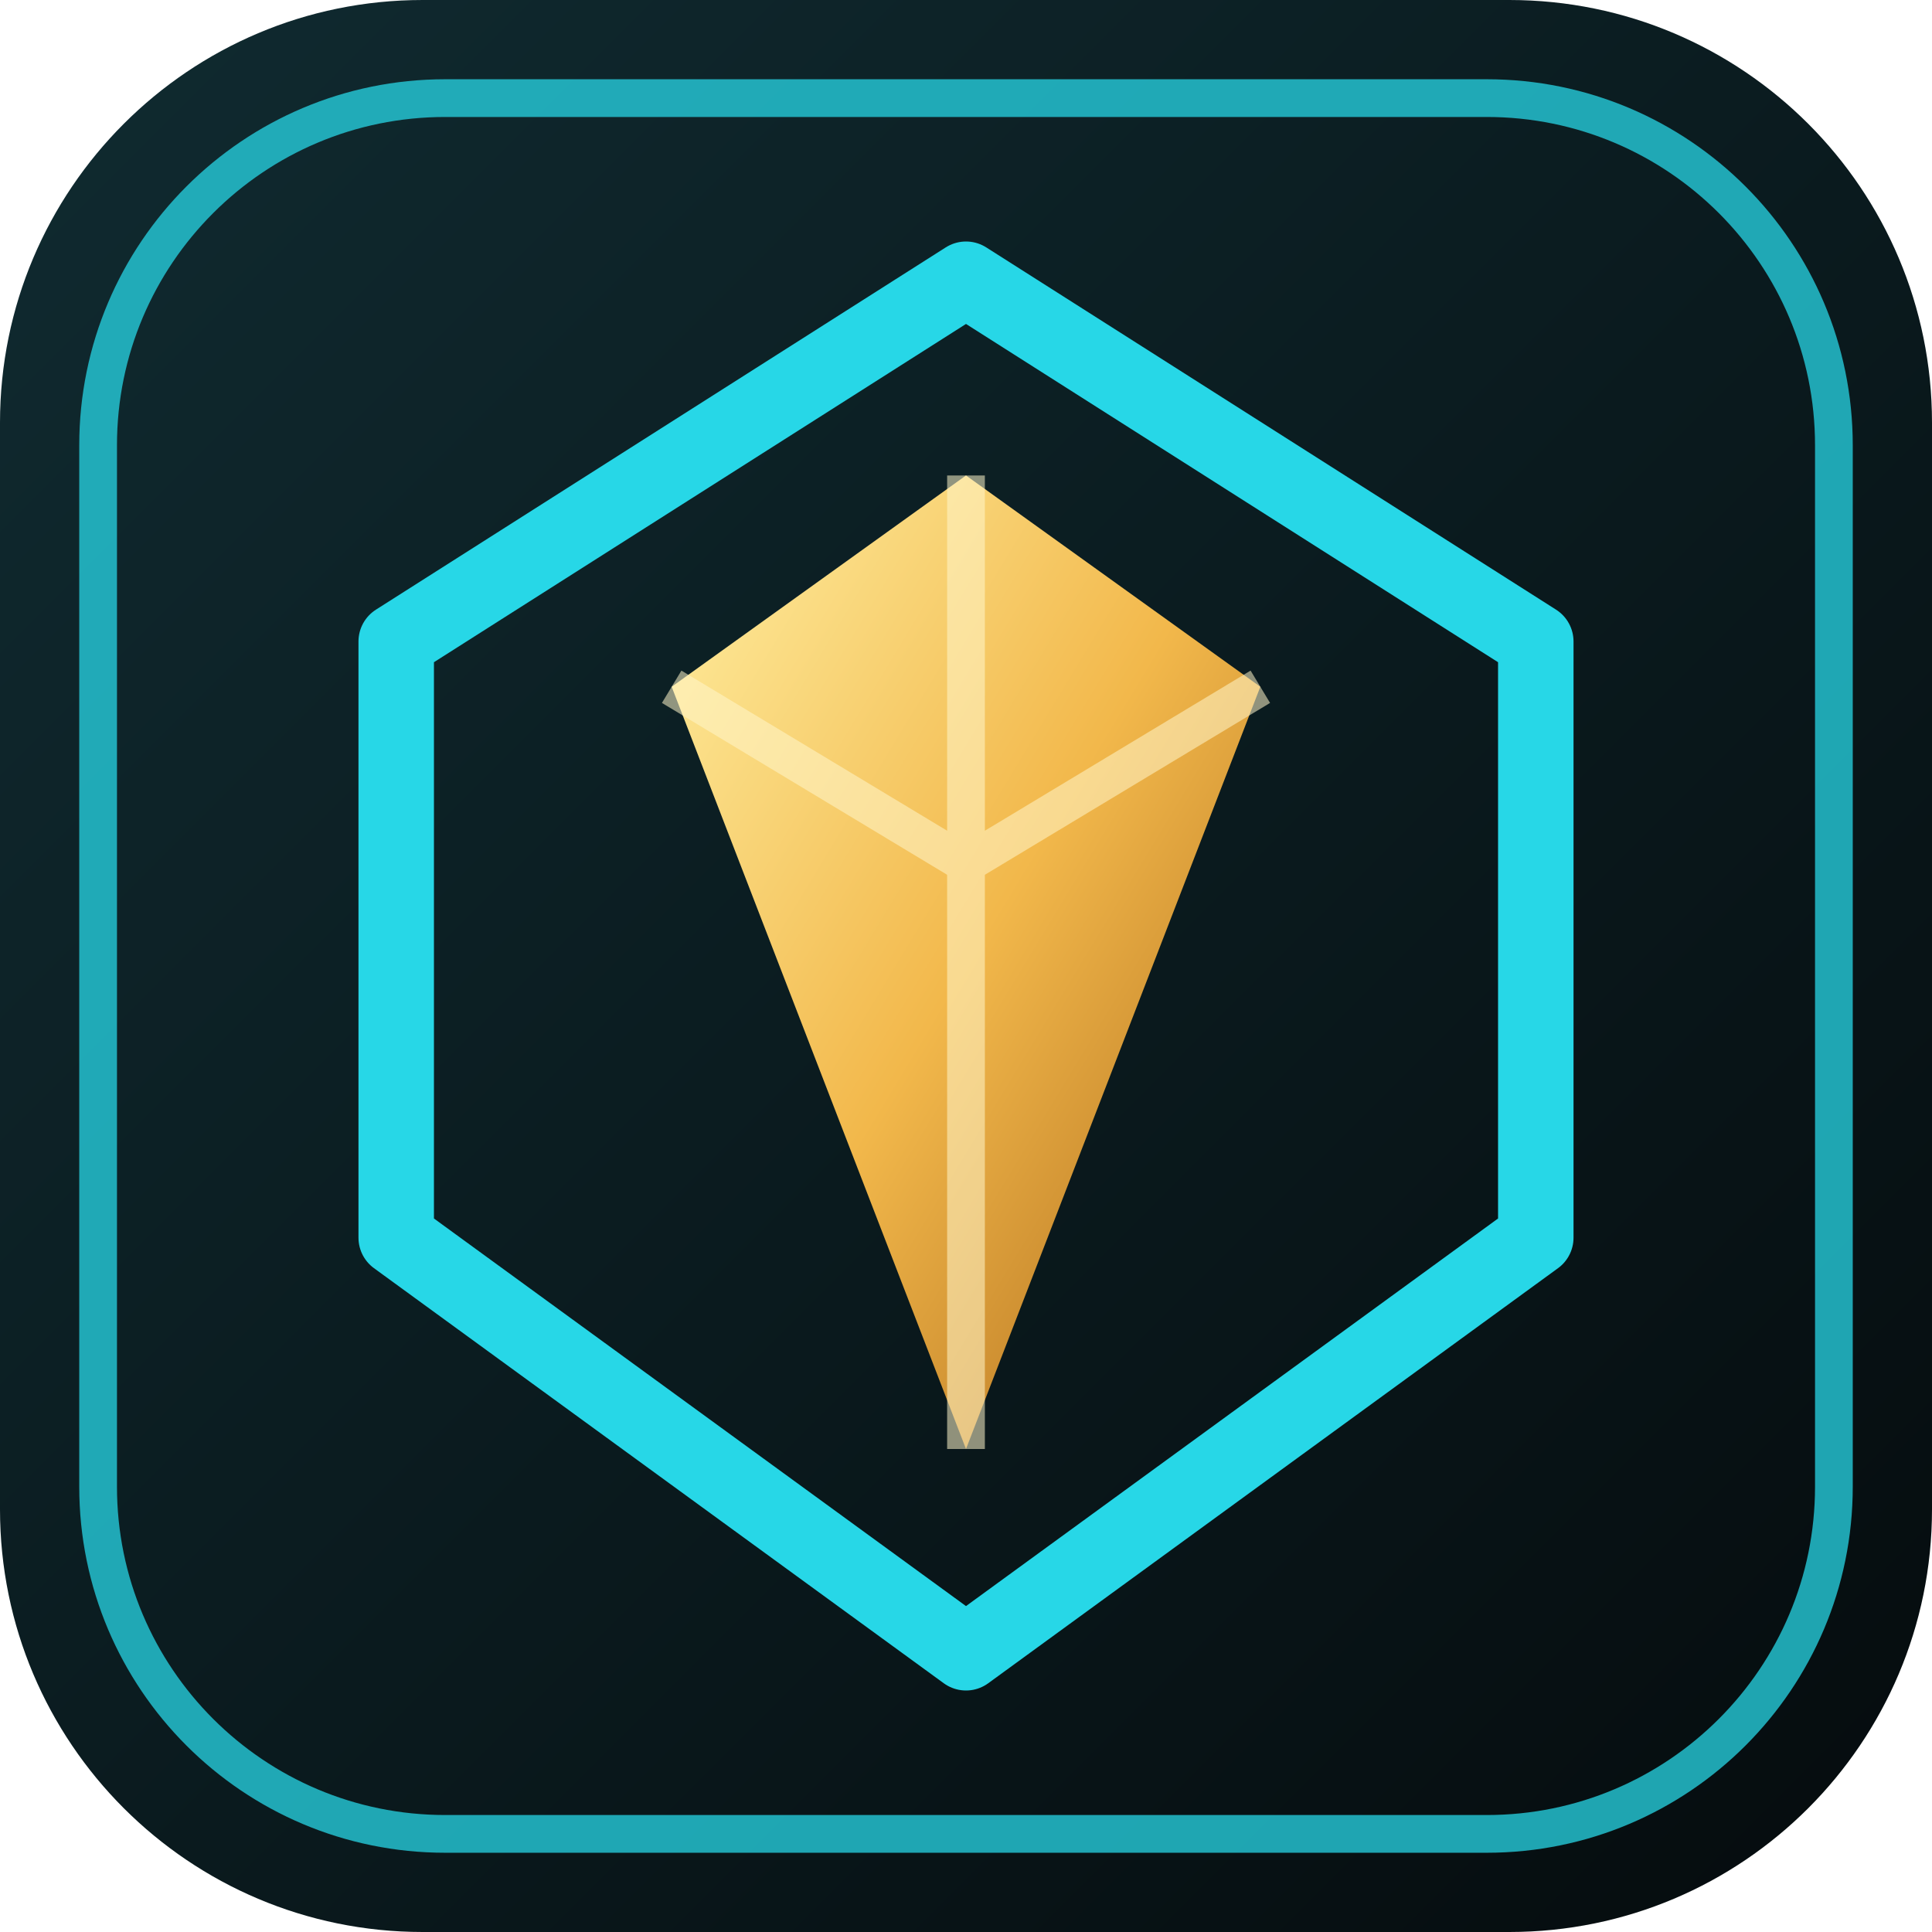
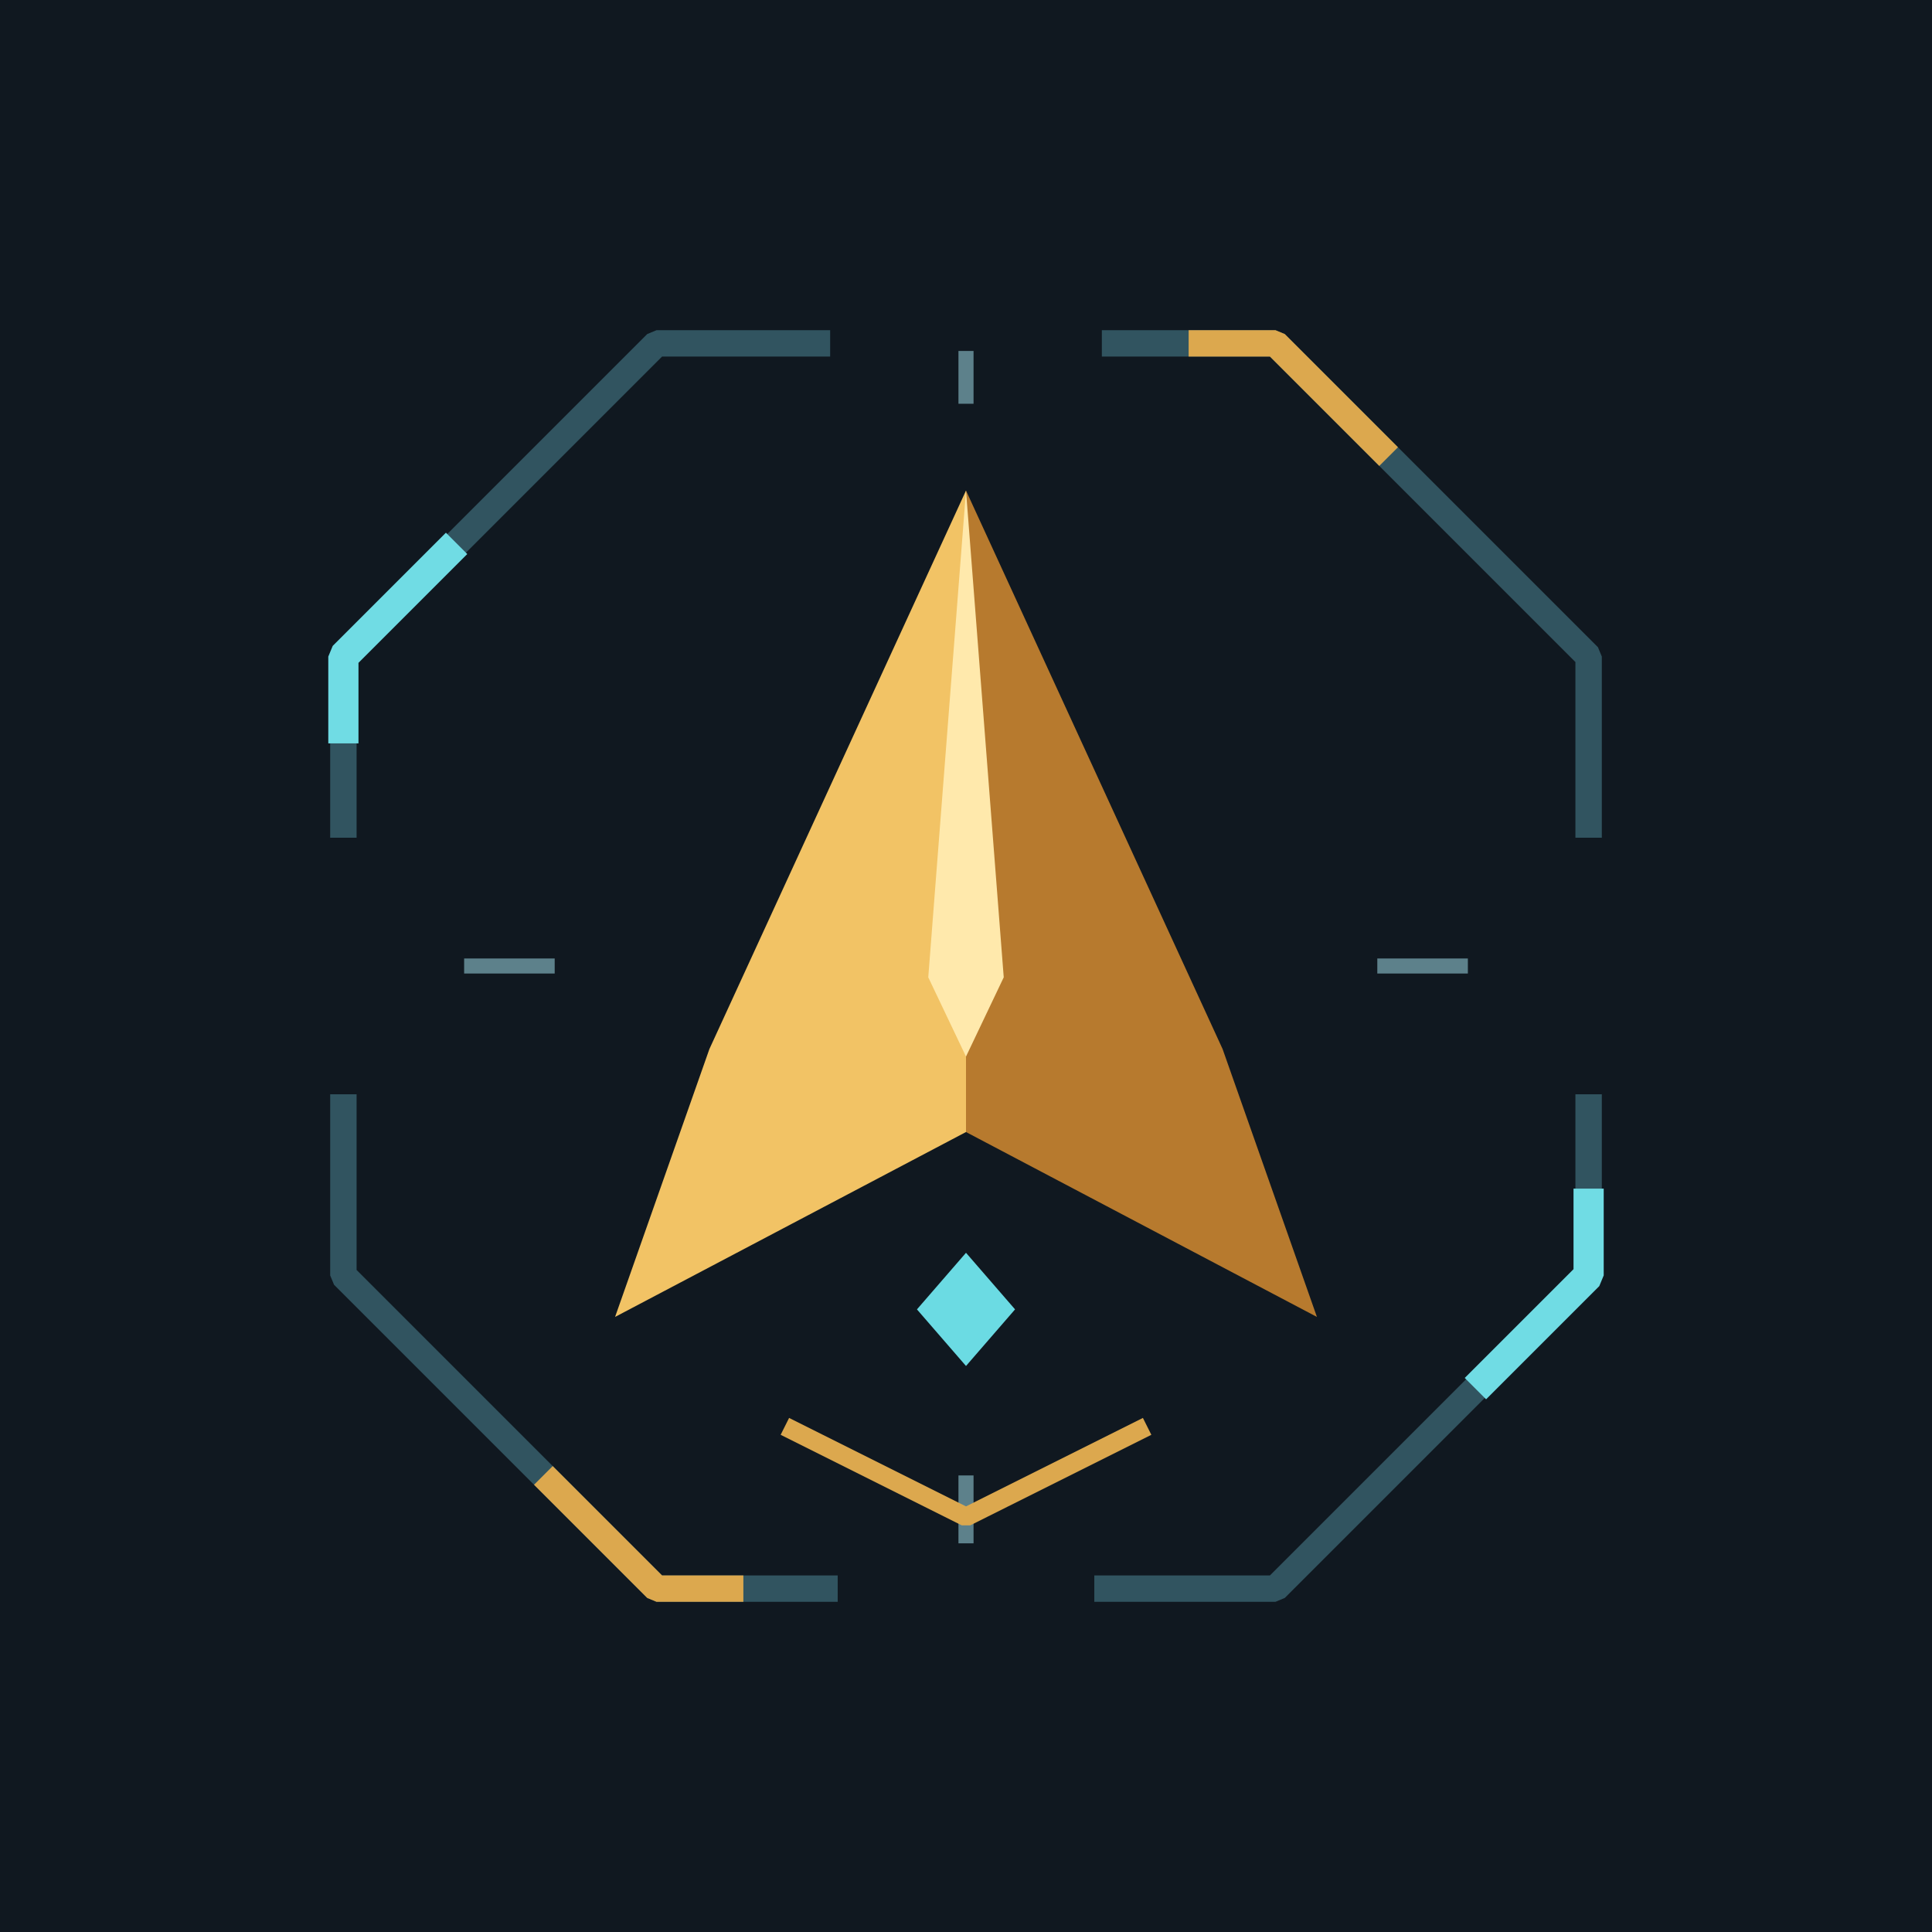
<svg xmlns="http://www.w3.org/2000/svg" viewBox="0 0 512 512">
-   <defs>
-     <linearGradient id="background" x1="0" y1="0" x2="1" y2="1">
-       <stop stop-color="#102b31" />
-       <stop offset="1" stop-color="#050b0d" />
-     </linearGradient>
-     <linearGradient id="crystal" x1="0" y1="0" x2="1" y2="1">
-       <stop stop-color="#fff0a3" />
-       <stop offset=".5" stop-color="#f2b84b" />
-       <stop offset="1" stop-color="#a86416" />
-     </linearGradient>
-   </defs>
-   <rect width="512" height="512" rx="112" fill="url(#background)" />
-   <rect x="26" y="26" width="460" height="460" rx="92" fill="none" stroke="#27d7e7" stroke-opacity=".75" stroke-width="10" />
-   <path d="M256 74 407 170v158L256 438 105 328V170Z" fill="none" stroke="#27d7e7" stroke-width="20" stroke-linejoin="round" />
-   <path d="m256 126 78 56-78 202-78-202Z" fill="url(#crystal)" />
-   <path d="m256 126v258m-78-202 78 47 78-47" fill="none" stroke="#fff5ca" stroke-opacity=".55" stroke-width="10" stroke-linejoin="round" />
+   <rect width="512" height="512" fill="#101820" />
+   <polyline points="220,91 174,91 91,174 91,222" fill="none" stroke="#315460" stroke-width="7" stroke-linejoin="bevel" />
+   <polyline points="292,91 338,91 421,174 421,222" fill="none" stroke="#315460" stroke-width="7" stroke-linejoin="bevel" />
+   <polyline points="91,290 91,338 174,421 222,421" fill="none" stroke="#315460" stroke-width="7" stroke-linejoin="bevel" />
+   <polyline points="421,290 421,338 338,421 290,421" fill="none" stroke="#315460" stroke-width="7" stroke-linejoin="bevel" />
+   <polyline points="91,197 91,174 121,144" fill="none" stroke="#70dce4" stroke-width="8" stroke-linejoin="bevel" />
+   <polyline points="391,368 421,338 421,315" fill="none" stroke="#70dce4" stroke-width="8" stroke-linejoin="bevel" />
+   <polyline points="197,421 174,421 144,391" fill="none" stroke="#dca84e" stroke-width="7" stroke-linejoin="bevel" />
+   <polyline points="315,91 338,91 368,121" fill="none" stroke="#dca84e" stroke-width="7" stroke-linejoin="bevel" />
+   <polyline points="123,256 147,256" fill="none" stroke="#5d818b" stroke-width="4" stroke-linejoin="bevel" />
+   <polyline points="365,256 389,256" fill="none" stroke="#5d818b" stroke-width="4" stroke-linejoin="bevel" />
+   <polyline points="256,93 256,107" fill="none" stroke="#5d818b" stroke-width="4" stroke-linejoin="bevel" />
+   <polyline points="256,391 256,409" fill="none" stroke="#5d818b" stroke-width="4" stroke-linejoin="bevel" />
+   <polyline points="208,378 256,402 304,378" fill="none" stroke="#dca84e" stroke-width="5" stroke-linejoin="bevel" />
+   <polygon points="256,130 256,300 163,349 188,278" fill="#f2c365" />
+   <polygon points="256,130 324,278 349,349 256,300" fill="#b77a2e" />
+   <polygon points="256,130 266,259 256,280 246,259" fill="#ffe9ac" />
+   <polygon points="256,332 269,347 256,362 243,347" fill="#6bdbe3" />
</svg>
